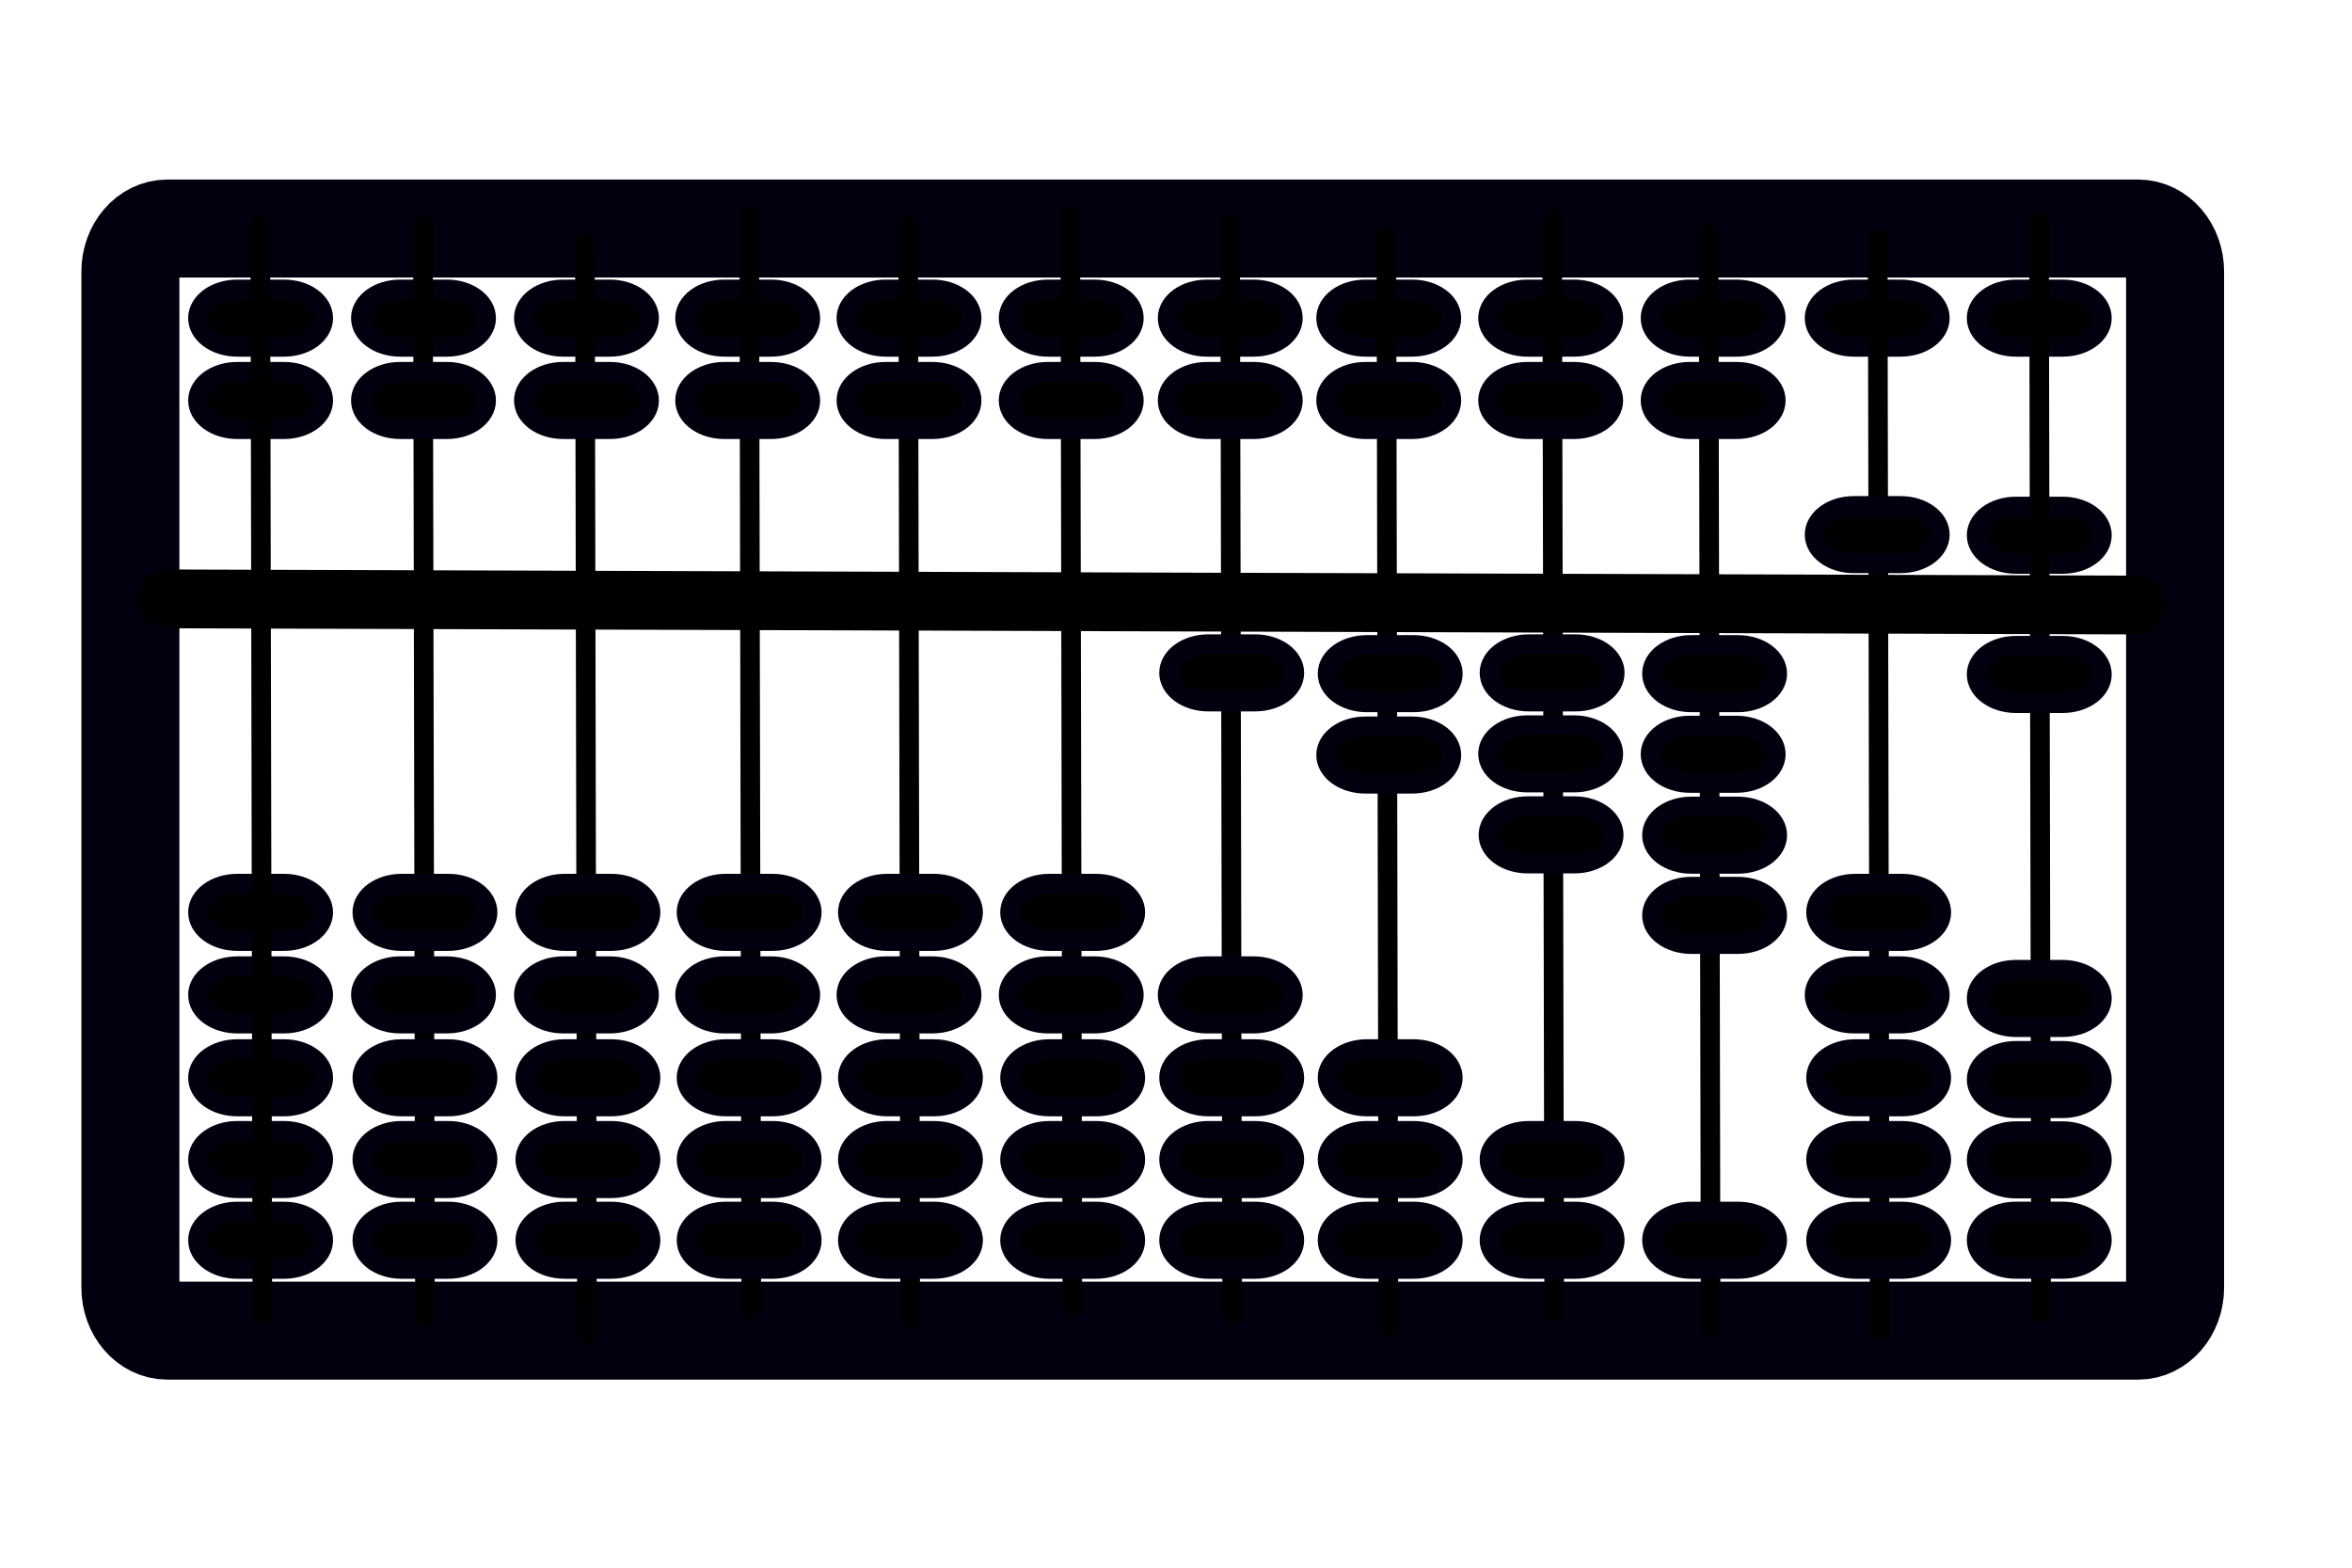
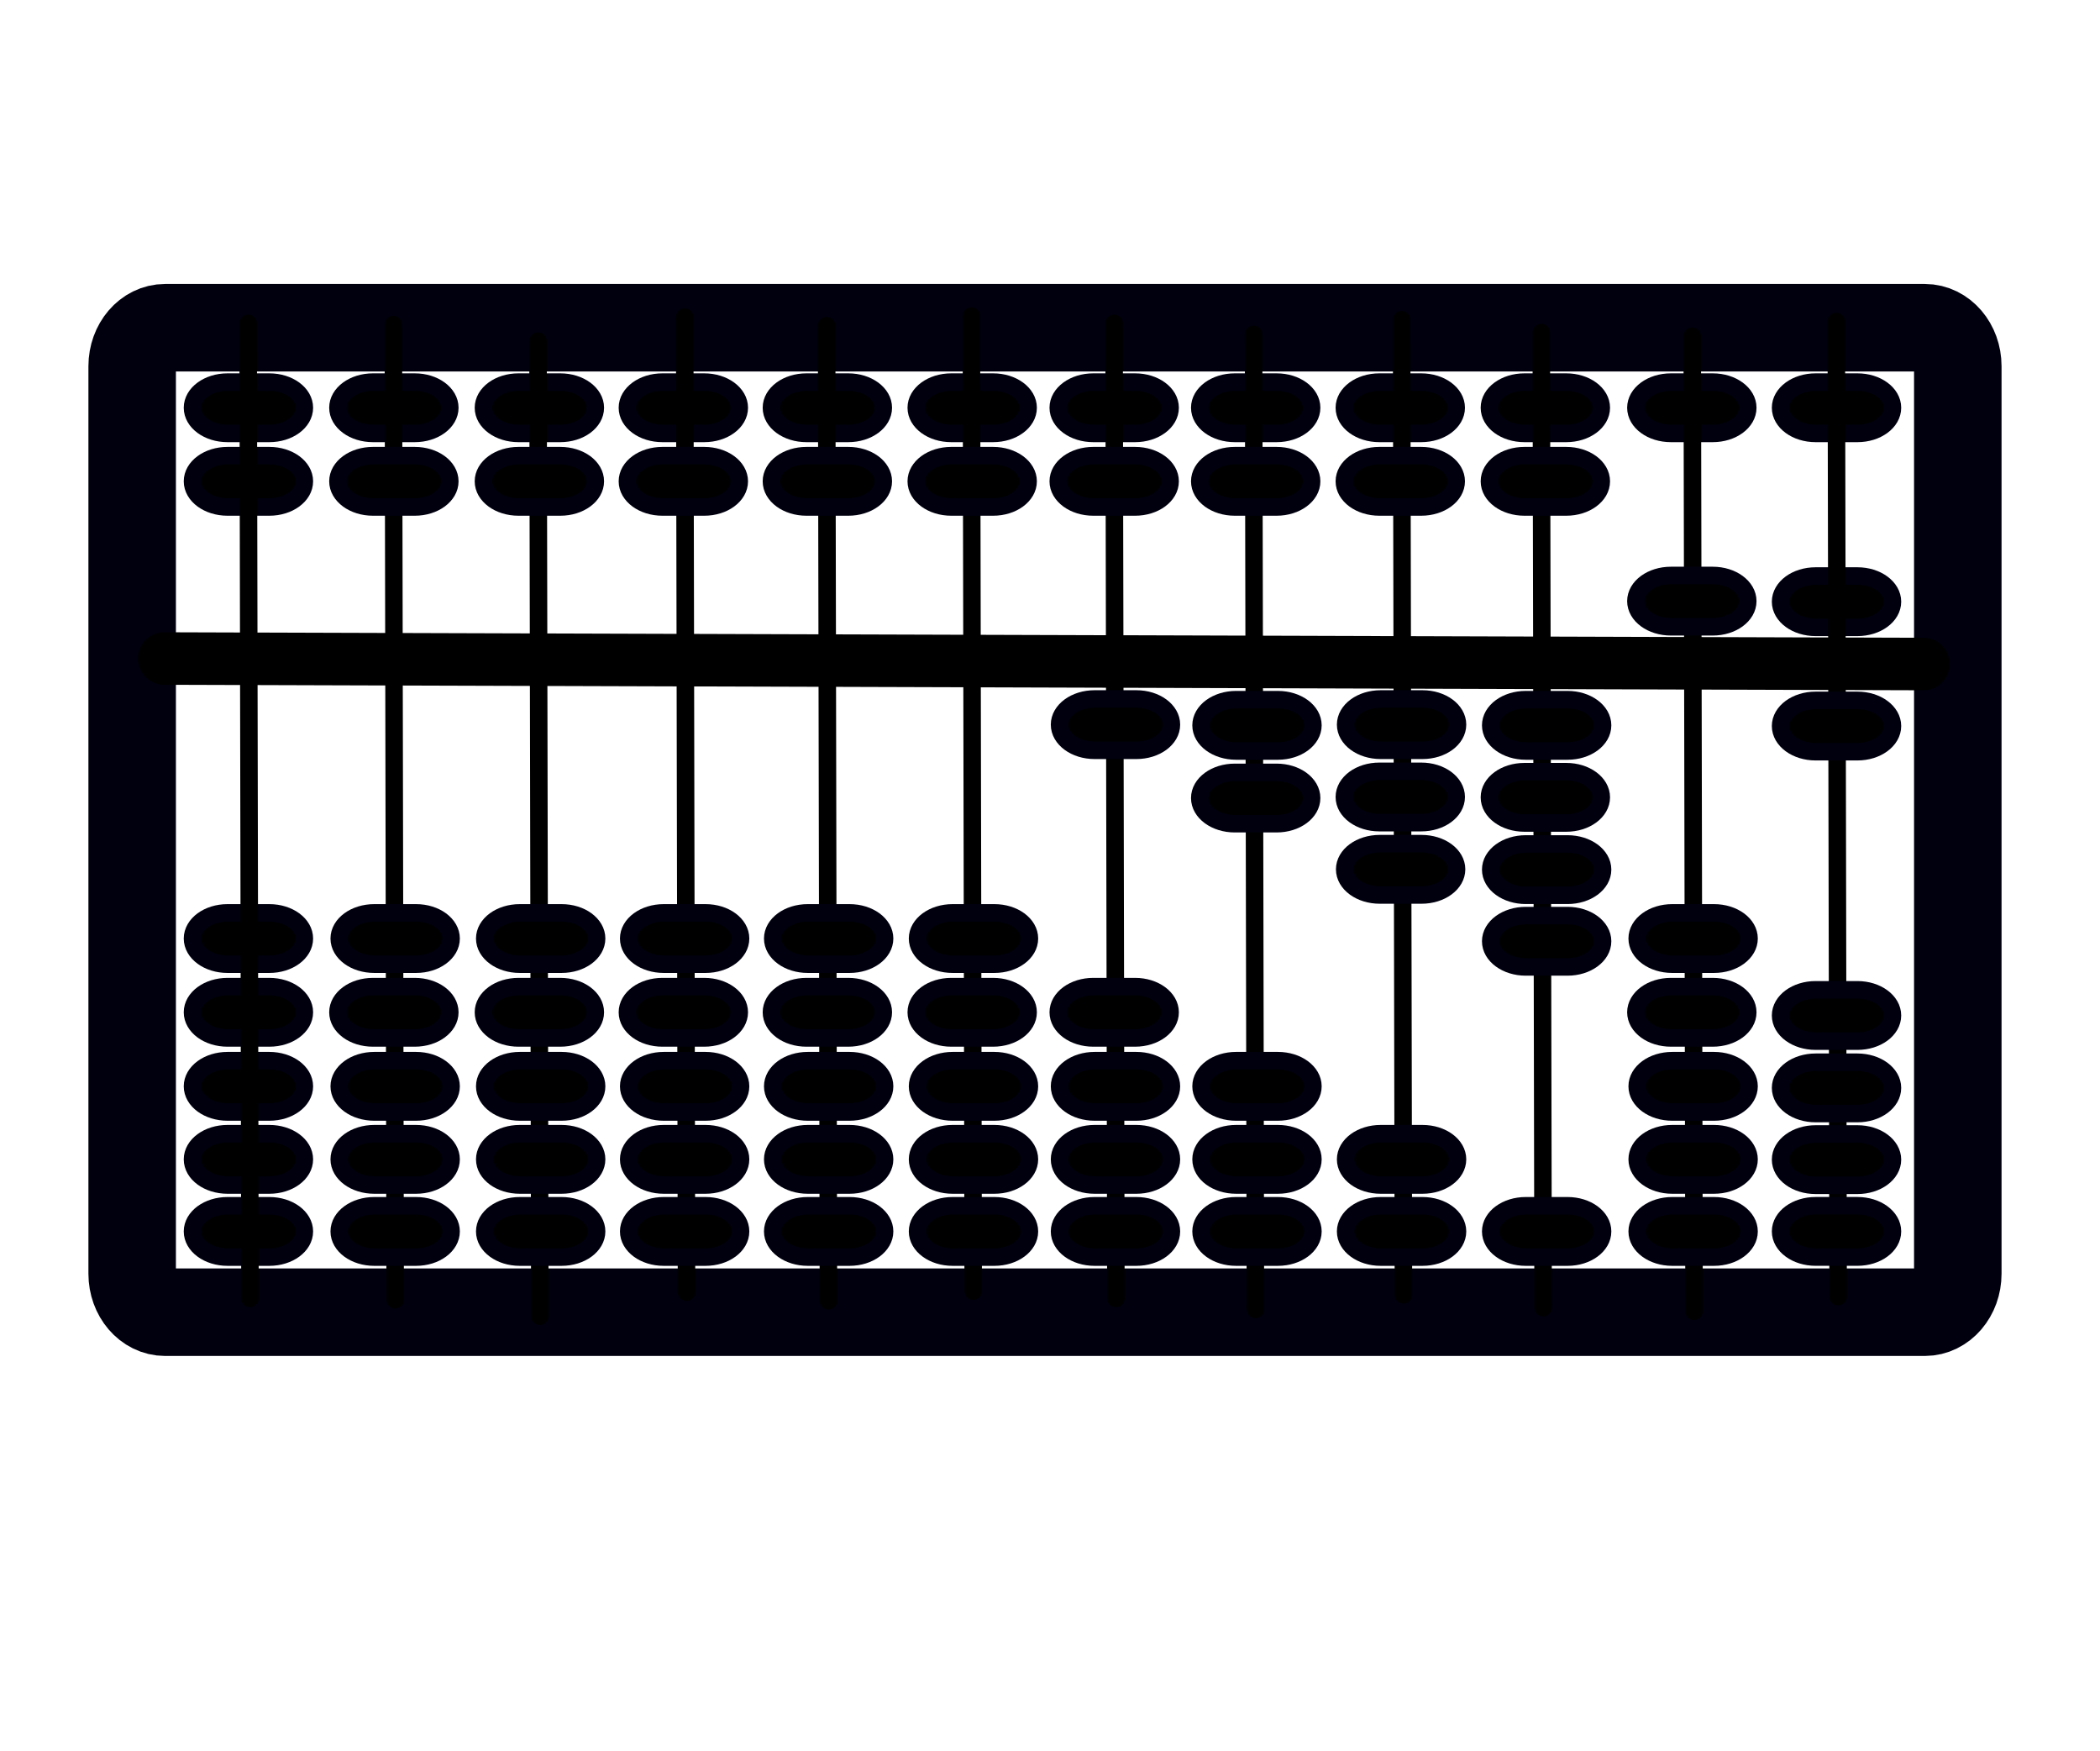
- <svg xmlns="http://www.w3.org/2000/svg" width="600mm" height="400mm" version="1.1" viewBox="0 0 600 400">
-   <g transform="translate(0,103)" stroke-linecap="round" stroke-linejoin="round">
-     <rect x="33.262" y="-44.69" width="521.61" height="281.21" rx="9.424" ry="10.995" fill="none" stroke="#00000f" stroke-width="25" style="paint-order:fill markers stroke" />
-     <path d="m42.408 49.802 502.62 1.571" fill="none" stroke="#000" stroke-width="15" />
-     <rect x="50.5" y="-29.16" width="31.961" height="14.66" rx="10" ry="10" stroke="#00000f" stroke-width="5" style="paint-order:fill markers stroke" />
-     <rect x="50.5" y="-8.147" width="31.961" height="14.66" rx="10" ry="10" stroke="#00000f" stroke-width="5" style="paint-order:fill markers stroke" />
-     <rect x="50.5" y="143.52" width="31.961" height="14.66" rx="10" ry="10" stroke="#00000f" stroke-width="5" style="paint-order:fill markers stroke" />
-     <rect x="50.5" y="164.67" width="31.961" height="14.66" rx="10" ry="10" stroke="#00000f" stroke-width="5" style="paint-order:fill markers stroke" />
-     <rect x="50.5" y="185.53" width="31.961" height="14.66" rx="10" ry="10" stroke="#00000f" stroke-width="5" style="paint-order:fill markers stroke" />
-     <rect x="50.5" y="206.12" width="31.961" height="14.66" rx="10" ry="10" stroke="#00000f" stroke-width="5" style="paint-order:fill markers stroke" />
-     <rect x="50.5" y="122.46" width="31.961" height="14.66" rx="10" ry="10" stroke="#00000f" stroke-width="5" style="paint-order:fill markers stroke" />
-     <path d="m66.924 232.6-0.524-278.53" fill="none" stroke="#000" stroke-width="5" />
-     <rect x="92.055" y="-29.16" width="31.961" height="14.66" rx="10" ry="10" stroke="#00000f" stroke-width="5" style="paint-order:fill markers stroke" />
-     <rect x="133.63" y="-29.16" width="31.961" height="14.66" rx="10" ry="10" stroke="#00000f" stroke-width="5" style="paint-order:fill markers stroke" />
-     <rect x="174.76" y="-29.16" width="31.961" height="14.66" rx="10" ry="10" stroke="#00000f" stroke-width="5" style="paint-order:fill markers stroke" />
-     <rect x="215.91" y="-29.16" width="31.961" height="14.66" rx="10" ry="10" stroke="#00000f" stroke-width="5" style="paint-order:fill markers stroke" />
-     <rect x="257.29" y="-29.16" width="31.961" height="14.66" rx="10" ry="10" stroke="#00000f" stroke-width="5" style="paint-order:fill markers stroke" />
-     <rect x="297.86" y="-29.16" width="31.961" height="14.66" rx="10" ry="10" stroke="#00000f" stroke-width="5" style="paint-order:fill markers stroke" />
-     <rect x="338.29" y="-29.16" width="31.961" height="14.66" rx="10" ry="10" stroke="#00000f" stroke-width="5" style="paint-order:fill markers stroke" />
-     <rect x="379.6" y="-29.16" width="31.961" height="14.66" rx="10" ry="10" stroke="#00000f" stroke-width="5" style="paint-order:fill markers stroke" />
-     <rect x="421.05" y="-29.16" width="31.961" height="14.66" rx="10" ry="10" stroke="#00000f" stroke-width="5" style="paint-order:fill markers stroke" />
-     <rect x="462.9" y="-29.16" width="31.961" height="14.66" rx="10" ry="10" stroke="#00000f" stroke-width="5" style="paint-order:fill markers stroke" />
-     <rect x="504.24" y="-29.16" width="31.961" height="14.66" rx="10" ry="10" stroke="#00000f" stroke-width="5" style="paint-order:fill markers stroke" />
-     <rect x="504.24" y="26.237" width="31.961" height="14.66" rx="10" ry="10" stroke="#00000f" stroke-width="5" style="paint-order:fill markers stroke" />
-     <path d="m108.41 232.96-0.524-278.53" fill="none" stroke="#000" stroke-width="5" />
-     <path d="m149.74 237.67-0.524-278.53" fill="none" stroke="#000" stroke-width="5" />
-     <path d="m191.65 230.8-0.524-278.53" fill="none" stroke="#000" stroke-width="5" />
-     <path d="m232.2 233.26-0.524-278.53" fill="none" stroke="#000" stroke-width="5" />
-     <path d="m273.56 230.51-0.524-278.53" fill="none" stroke="#000" stroke-width="5" />
-     <path d="m314.33 232.6-0.524-278.53" fill="none" stroke="#000" stroke-width="5" />
-     <path d="m354.19 235.74-0.524-278.53" fill="none" stroke="#000" stroke-width="5" />
-     <path d="m396.48 231.55-0.524-278.53" fill="none" stroke="#000" stroke-width="5" />
-     <path d="m436.39 235.22-0.524-278.53" fill="none" stroke="#000" stroke-width="5" />
-     <path d="m479.52 236.27-0.524-278.53" fill="none" stroke="#000" stroke-width="5" />
-     <path d="m520.68 232.08-0.524-278.53" fill="none" stroke="#000" stroke-width="5" />
-     <rect x="462.9" y="26.079" width="31.961" height="14.66" rx="10" ry="10" stroke="#00000f" stroke-width="5" style="paint-order:fill markers stroke" />
-     <rect x="504.24" y="61.757" width="31.961" height="14.66" rx="10" ry="10" stroke="#00000f" stroke-width="5" style="paint-order:fill markers stroke" />
-     <rect x="504.24" y="165.12" width="31.961" height="14.66" rx="10" ry="10" stroke="#00000f" stroke-width="5" style="paint-order:fill markers stroke" />
-     <rect x="504.24" y="185.61" width="31.961" height="14.66" rx="10" ry="10" stroke="#00000f" stroke-width="5" style="paint-order:fill markers stroke" />
-     <rect x="504.24" y="206.11" width="31.961" height="14.66" rx="10" ry="10" stroke="#00000f" stroke-width="5" style="paint-order:fill markers stroke" />
-     <rect x="504.24" y="144.43" width="31.961" height="14.66" rx="10" ry="10" stroke="#00000f" stroke-width="5" style="paint-order:fill markers stroke" />
-     <rect x="92.425" y="122.46" width="31.961" height="14.66" rx="10" ry="10" stroke="#00000f" stroke-width="5" style="paint-order:fill markers stroke" />
-     <rect x="92.055" y="143.52" width="31.961" height="14.66" rx="10" ry="10" stroke="#00000f" stroke-width="5" style="paint-order:fill markers stroke" />
-     <rect x="92.425" y="164.67" width="31.961" height="14.66" rx="10" ry="10" stroke="#00000f" stroke-width="5" style="paint-order:fill markers stroke" />
-     <rect x="92.425" y="185.53" width="31.961" height="14.66" rx="10" ry="10" stroke="#00000f" stroke-width="5" style="paint-order:fill markers stroke" />
-     <rect x="92.425" y="206.12" width="31.961" height="14.66" rx="10" ry="10" stroke="#00000f" stroke-width="5" style="paint-order:fill markers stroke" />
-     <rect x="216.28" y="122.46" width="31.961" height="14.66" rx="10" ry="10" stroke="#00000f" stroke-width="5" style="paint-order:fill markers stroke" />
-     <rect x="215.91" y="143.52" width="31.961" height="14.66" rx="10" ry="10" stroke="#00000f" stroke-width="5" style="paint-order:fill markers stroke" />
-     <rect x="216.28" y="164.67" width="31.961" height="14.66" rx="10" ry="10" stroke="#00000f" stroke-width="5" style="paint-order:fill markers stroke" />
-     <rect x="216.28" y="185.53" width="31.961" height="14.66" rx="10" ry="10" stroke="#00000f" stroke-width="5" style="paint-order:fill markers stroke" />
-     <rect x="216.28" y="206.12" width="31.961" height="14.66" rx="10" ry="10" stroke="#00000f" stroke-width="5" style="paint-order:fill markers stroke" />
-     <rect x="257.66" y="122.46" width="31.961" height="14.66" rx="10" ry="10" stroke="#00000f" stroke-width="5" style="paint-order:fill markers stroke" />
-     <rect x="257.29" y="143.52" width="31.961" height="14.66" rx="10" ry="10" stroke="#00000f" stroke-width="5" style="paint-order:fill markers stroke" />
-     <rect x="257.66" y="164.67" width="31.961" height="14.66" rx="10" ry="10" stroke="#00000f" stroke-width="5" style="paint-order:fill markers stroke" />
-     <rect x="257.66" y="185.53" width="31.961" height="14.66" rx="10" ry="10" stroke="#00000f" stroke-width="5" style="paint-order:fill markers stroke" />
-     <rect x="257.66" y="206.12" width="31.961" height="14.66" rx="10" ry="10" stroke="#00000f" stroke-width="5" style="paint-order:fill markers stroke" />
-     <rect x="421.42" y="61.556" width="31.961" height="14.66" rx="10" ry="10" stroke="#00000f" stroke-width="5" style="paint-order:fill markers stroke" />
-     <rect x="421.05" y="82.122" width="31.961" height="14.66" rx="10" ry="10" stroke="#00000f" stroke-width="5" style="paint-order:fill markers stroke" />
-     <rect x="421.42" y="102.77" width="31.961" height="14.66" rx="10" ry="10" stroke="#00000f" stroke-width="5" style="paint-order:fill markers stroke" />
-     <rect x="421.42" y="123.23" width="31.961" height="14.66" rx="10" ry="10" stroke="#00000f" stroke-width="5" style="paint-order:fill markers stroke" />
-     <rect x="421.42" y="206.12" width="31.961" height="14.66" rx="10" ry="10" stroke="#00000f" stroke-width="5" style="paint-order:fill markers stroke" />
-     <rect x="134" y="122.46" width="31.961" height="14.66" rx="10" ry="10" stroke="#00000f" stroke-width="5" style="paint-order:fill markers stroke" />
-     <rect x="133.63" y="143.52" width="31.961" height="14.66" rx="10" ry="10" stroke="#00000f" stroke-width="5" style="paint-order:fill markers stroke" />
-     <rect x="134" y="164.67" width="31.961" height="14.66" rx="10" ry="10" stroke="#00000f" stroke-width="5" style="paint-order:fill markers stroke" />
-     <rect x="134" y="185.53" width="31.961" height="14.66" rx="10" ry="10" stroke="#00000f" stroke-width="5" style="paint-order:fill markers stroke" />
-     <rect x="134" y="206.12" width="31.961" height="14.66" rx="10" ry="10" stroke="#00000f" stroke-width="5" style="paint-order:fill markers stroke" />
-     <rect x="92.055" y="-8.147" width="31.961" height="14.66" rx="10" ry="10" stroke="#00000f" stroke-width="5" style="paint-order:fill markers stroke" />
-     <rect x="133.63" y="-8.147" width="31.961" height="14.66" rx="10" ry="10" stroke="#00000f" stroke-width="5" style="paint-order:fill markers stroke" />
-     <rect x="174.76" y="-8.147" width="31.961" height="14.66" rx="10" ry="10" stroke="#00000f" stroke-width="5" style="paint-order:fill markers stroke" />
-     <rect x="215.91" y="-8.147" width="31.961" height="14.66" rx="10" ry="10" stroke="#00000f" stroke-width="5" style="paint-order:fill markers stroke" />
-     <rect x="257.29" y="-8.147" width="31.961" height="14.66" rx="10" ry="10" stroke="#00000f" stroke-width="5" style="paint-order:fill markers stroke" />
-     <rect x="297.86" y="-8.147" width="31.961" height="14.66" rx="10" ry="10" stroke="#00000f" stroke-width="5" style="paint-order:fill markers stroke" />
-     <rect x="338.29" y="-8.147" width="31.961" height="14.66" rx="10" ry="10" stroke="#00000f" stroke-width="5" style="paint-order:fill markers stroke" />
-     <rect x="379.6" y="-8.147" width="31.961" height="14.66" rx="10" ry="10" stroke="#00000f" stroke-width="5" style="paint-order:fill markers stroke" />
-     <rect x="421.05" y="-8.147" width="31.961" height="14.66" rx="10" ry="10" stroke="#00000f" stroke-width="5" style="paint-order:fill markers stroke" />
-     <rect x="175.13" y="122.46" width="31.961" height="14.66" rx="10" ry="10" stroke="#00000f" stroke-width="5" style="paint-order:fill markers stroke" />
-     <rect x="174.76" y="143.52" width="31.961" height="14.66" rx="10" ry="10" stroke="#00000f" stroke-width="5" style="paint-order:fill markers stroke" />
-     <rect x="175.13" y="164.67" width="31.961" height="14.66" rx="10" ry="10" stroke="#00000f" stroke-width="5" style="paint-order:fill markers stroke" />
-     <rect x="175.13" y="185.53" width="31.961" height="14.66" rx="10" ry="10" stroke="#00000f" stroke-width="5" style="paint-order:fill markers stroke" />
-     <rect x="175.13" y="206.12" width="31.961" height="14.66" rx="10" ry="10" stroke="#00000f" stroke-width="5" style="paint-order:fill markers stroke" />
-     <rect x="463.27" y="122.46" width="31.961" height="14.66" rx="10" ry="10" stroke="#00000f" stroke-width="5" style="paint-order:fill markers stroke" />
-     <rect x="462.9" y="143.52" width="31.961" height="14.66" rx="10" ry="10" stroke="#00000f" stroke-width="5" style="paint-order:fill markers stroke" />
-     <rect x="463.27" y="164.67" width="31.961" height="14.66" rx="10" ry="10" stroke="#00000f" stroke-width="5" style="paint-order:fill markers stroke" />
-     <rect x="463.27" y="185.53" width="31.961" height="14.66" rx="10" ry="10" stroke="#00000f" stroke-width="5" style="paint-order:fill markers stroke" />
-     <rect x="463.27" y="206.12" width="31.961" height="14.66" rx="10" ry="10" stroke="#00000f" stroke-width="5" style="paint-order:fill markers stroke" />
-     <rect x="379.97" y="61.356" width="31.961" height="14.66" rx="10" ry="10" stroke="#00000f" stroke-width="5" style="paint-order:fill markers stroke" />
-     <rect x="379.6" y="82.022" width="31.961" height="14.66" rx="10" ry="10" stroke="#00000f" stroke-width="5" style="paint-order:fill markers stroke" />
-     <rect x="379.7" y="102.69" width="31.961" height="14.66" rx="10" ry="10" stroke="#00000f" stroke-width="5" style="paint-order:fill markers stroke" />
-     <rect x="379.97" y="185.53" width="31.961" height="14.66" rx="10" ry="10" stroke="#00000f" stroke-width="5" style="paint-order:fill markers stroke" />
-     <rect x="379.97" y="206.12" width="31.961" height="14.66" rx="10" ry="10" stroke="#00000f" stroke-width="5" style="paint-order:fill markers stroke" />
-     <rect x="338.66" y="61.556" width="31.961" height="14.66" rx="10" ry="10" stroke="#00000f" stroke-width="5" style="paint-order:fill markers stroke" />
-     <rect x="338.29" y="82.322" width="31.961" height="14.66" rx="10" ry="10" stroke="#00000f" stroke-width="5" style="paint-order:fill markers stroke" />
-     <rect x="338.66" y="164.67" width="31.961" height="14.66" rx="10" ry="10" stroke="#00000f" stroke-width="5" style="paint-order:fill markers stroke" />
-     <rect x="338.66" y="185.53" width="31.961" height="14.66" rx="10" ry="10" stroke="#00000f" stroke-width="5" style="paint-order:fill markers stroke" />
-     <rect x="338.66" y="206.12" width="31.961" height="14.66" rx="10" ry="10" stroke="#00000f" stroke-width="5" style="paint-order:fill markers stroke" />
-     <rect x="298.23" y="61.356" width="31.961" height="14.66" rx="10" ry="10" stroke="#00000f" stroke-width="5" style="paint-order:fill markers stroke" />
-     <rect x="297.86" y="143.52" width="31.961" height="14.66" rx="10" ry="10" stroke="#00000f" stroke-width="5" style="paint-order:fill markers stroke" />
-     <rect x="298.23" y="164.67" width="31.961" height="14.66" rx="10" ry="10" stroke="#00000f" stroke-width="5" style="paint-order:fill markers stroke" />
-     <rect x="298.23" y="185.53" width="31.961" height="14.66" rx="10" ry="10" stroke="#00000f" stroke-width="5" style="paint-order:fill markers stroke" />
-     <rect x="298.23" y="206.12" width="31.961" height="14.66" rx="10" ry="10" stroke="#00000f" stroke-width="5" style="paint-order:fill markers stroke" />
+ <svg xmlns="http://www.w3.org/2000/svg" width="600mm" height="500mm" version="1.1" viewBox="0 0 600 500">
+   <g transform="translate(0,203)" stroke-linecap="round" stroke-linejoin="round">
+     <rect x="37.762" y="-109.39" width="521.61" height="281.21" rx="9.424" ry="10.995" fill="none" stroke="#00000f" stroke-width="25" style="paint-order:fill markers stroke" />
+     <path d="m46.908-14.898 502.62 1.571" fill="none" stroke="#000" stroke-width="15" />
+     <rect x="55" y="-93.859" width="31.961" height="14.66" rx="10" ry="10" stroke="#00000f" stroke-width="5" style="paint-order:fill markers stroke" />
+     <rect x="55" y="-72.846" width="31.961" height="14.66" rx="10" ry="10" stroke="#00000f" stroke-width="5" style="paint-order:fill markers stroke" />
+     <rect x="55" y="78.822" width="31.961" height="14.66" rx="10" ry="10" stroke="#00000f" stroke-width="5" style="paint-order:fill markers stroke" />
+     <rect x="55" y="99.971" width="31.961" height="14.66" rx="10" ry="10" stroke="#00000f" stroke-width="5" style="paint-order:fill markers stroke" />
+     <rect x="55" y="120.83" width="31.961" height="14.66" rx="10" ry="10" stroke="#00000f" stroke-width="5" style="paint-order:fill markers stroke" />
+     <rect x="55" y="141.42" width="31.961" height="14.66" rx="10" ry="10" stroke="#00000f" stroke-width="5" style="paint-order:fill markers stroke" />
+     <rect x="55" y="57.756" width="31.961" height="14.66" rx="10" ry="10" stroke="#00000f" stroke-width="5" style="paint-order:fill markers stroke" />
+     <path d="m71.424 167.9-0.524-278.53" fill="none" stroke="#000" stroke-width="5" />
+     <rect x="96.555" y="-93.859" width="31.961" height="14.66" rx="10" ry="10" stroke="#00000f" stroke-width="5" style="paint-order:fill markers stroke" />
+     <rect x="138.13" y="-93.859" width="31.961" height="14.66" rx="10" ry="10" stroke="#00000f" stroke-width="5" style="paint-order:fill markers stroke" />
+     <rect x="179.26" y="-93.859" width="31.961" height="14.66" rx="10" ry="10" stroke="#00000f" stroke-width="5" style="paint-order:fill markers stroke" />
+     <rect x="220.41" y="-93.859" width="31.961" height="14.66" rx="10" ry="10" stroke="#00000f" stroke-width="5" style="paint-order:fill markers stroke" />
+     <rect x="261.79" y="-93.859" width="31.961" height="14.66" rx="10" ry="10" stroke="#00000f" stroke-width="5" style="paint-order:fill markers stroke" />
+     <rect x="302.36" y="-93.859" width="31.961" height="14.66" rx="10" ry="10" stroke="#00000f" stroke-width="5" style="paint-order:fill markers stroke" />
+     <rect x="342.79" y="-93.859" width="31.961" height="14.66" rx="10" ry="10" stroke="#00000f" stroke-width="5" style="paint-order:fill markers stroke" />
+     <rect x="384.1" y="-93.859" width="31.961" height="14.66" rx="10" ry="10" stroke="#00000f" stroke-width="5" style="paint-order:fill markers stroke" />
+     <rect x="425.55" y="-93.859" width="31.961" height="14.66" rx="10" ry="10" stroke="#00000f" stroke-width="5" style="paint-order:fill markers stroke" />
+     <rect x="467.4" y="-93.859" width="31.961" height="14.66" rx="10" ry="10" stroke="#00000f" stroke-width="5" style="paint-order:fill markers stroke" />
+     <rect x="508.74" y="-93.859" width="31.961" height="14.66" rx="10" ry="10" stroke="#00000f" stroke-width="5" style="paint-order:fill markers stroke" />
+     <rect x="508.74" y="-38.463" width="31.961" height="14.66" rx="10" ry="10" stroke="#00000f" stroke-width="5" style="paint-order:fill markers stroke" />
+     <path d="m112.91 168.26-0.524-278.53" fill="none" stroke="#000" stroke-width="5" />
+     <path d="m154.24 172.97-0.524-278.53" fill="none" stroke="#000" stroke-width="5" />
+     <path d="m196.15 166.1-0.524-278.53" fill="none" stroke="#000" stroke-width="5" />
+     <path d="m236.7 168.56-0.524-278.53" fill="none" stroke="#000" stroke-width="5" />
+     <path d="m278.06 165.81-0.524-278.53" fill="none" stroke="#000" stroke-width="5" />
+     <path d="m318.83 167.9-0.524-278.53" fill="none" stroke="#000" stroke-width="5" />
+     <path d="m358.69 171.04-0.524-278.53" fill="none" stroke="#000" stroke-width="5" />
+     <path d="m400.98 166.86-0.524-278.53" fill="none" stroke="#000" stroke-width="5" />
+     <path d="m440.89 170.52-0.524-278.53" fill="none" stroke="#000" stroke-width="5" />
+     <path d="m484.02 171.57-0.524-278.53" fill="none" stroke="#000" stroke-width="5" />
+     <path d="m525.18 167.38-0.524-278.53" fill="none" stroke="#000" stroke-width="5" />
+     <rect x="467.4" y="-38.621" width="31.961" height="14.66" rx="10" ry="10" stroke="#00000f" stroke-width="5" style="paint-order:fill markers stroke" />
+     <rect x="508.74" y="-2.942" width="31.961" height="14.66" rx="10" ry="10" stroke="#00000f" stroke-width="5" style="paint-order:fill markers stroke" />
+     <rect x="508.74" y="100.42" width="31.961" height="14.66" rx="10" ry="10" stroke="#00000f" stroke-width="5" style="paint-order:fill markers stroke" />
+     <rect x="508.74" y="120.91" width="31.961" height="14.66" rx="10" ry="10" stroke="#00000f" stroke-width="5" style="paint-order:fill markers stroke" />
+     <rect x="508.74" y="141.41" width="31.961" height="14.66" rx="10" ry="10" stroke="#00000f" stroke-width="5" style="paint-order:fill markers stroke" />
+     <rect x="508.74" y="79.734" width="31.961" height="14.66" rx="10" ry="10" stroke="#00000f" stroke-width="5" style="paint-order:fill markers stroke" />
+     <rect x="96.925" y="57.756" width="31.961" height="14.66" rx="10" ry="10" stroke="#00000f" stroke-width="5" style="paint-order:fill markers stroke" />
+     <rect x="96.555" y="78.822" width="31.961" height="14.66" rx="10" ry="10" stroke="#00000f" stroke-width="5" style="paint-order:fill markers stroke" />
+     <rect x="96.925" y="99.971" width="31.961" height="14.66" rx="10" ry="10" stroke="#00000f" stroke-width="5" style="paint-order:fill markers stroke" />
+     <rect x="96.925" y="120.83" width="31.961" height="14.66" rx="10" ry="10" stroke="#00000f" stroke-width="5" style="paint-order:fill markers stroke" />
+     <rect x="96.925" y="141.42" width="31.961" height="14.66" rx="10" ry="10" stroke="#00000f" stroke-width="5" style="paint-order:fill markers stroke" />
+     <rect x="220.78" y="57.756" width="31.961" height="14.66" rx="10" ry="10" stroke="#00000f" stroke-width="5" style="paint-order:fill markers stroke" />
+     <rect x="220.41" y="78.822" width="31.961" height="14.66" rx="10" ry="10" stroke="#00000f" stroke-width="5" style="paint-order:fill markers stroke" />
+     <rect x="220.78" y="99.971" width="31.961" height="14.66" rx="10" ry="10" stroke="#00000f" stroke-width="5" style="paint-order:fill markers stroke" />
+     <rect x="220.78" y="120.83" width="31.961" height="14.66" rx="10" ry="10" stroke="#00000f" stroke-width="5" style="paint-order:fill markers stroke" />
+     <rect x="220.78" y="141.42" width="31.961" height="14.66" rx="10" ry="10" stroke="#00000f" stroke-width="5" style="paint-order:fill markers stroke" />
+     <rect x="262.16" y="57.756" width="31.961" height="14.66" rx="10" ry="10" stroke="#00000f" stroke-width="5" style="paint-order:fill markers stroke" />
+     <rect x="261.79" y="78.822" width="31.961" height="14.66" rx="10" ry="10" stroke="#00000f" stroke-width="5" style="paint-order:fill markers stroke" />
+     <rect x="262.16" y="99.971" width="31.961" height="14.66" rx="10" ry="10" stroke="#00000f" stroke-width="5" style="paint-order:fill markers stroke" />
+     <rect x="262.16" y="120.83" width="31.961" height="14.66" rx="10" ry="10" stroke="#00000f" stroke-width="5" style="paint-order:fill markers stroke" />
+     <rect x="262.16" y="141.42" width="31.961" height="14.66" rx="10" ry="10" stroke="#00000f" stroke-width="5" style="paint-order:fill markers stroke" />
+     <rect x="425.92" y="-3.143" width="31.961" height="14.66" rx="10" ry="10" stroke="#00000f" stroke-width="5" style="paint-order:fill markers stroke" />
+     <rect x="425.55" y="17.423" width="31.961" height="14.66" rx="10" ry="10" stroke="#00000f" stroke-width="5" style="paint-order:fill markers stroke" />
+     <rect x="425.92" y="38.071" width="31.961" height="14.66" rx="10" ry="10" stroke="#00000f" stroke-width="5" style="paint-order:fill markers stroke" />
+     <rect x="425.92" y="58.533" width="31.961" height="14.66" rx="10" ry="10" stroke="#00000f" stroke-width="5" style="paint-order:fill markers stroke" />
+     <rect x="425.92" y="141.42" width="31.961" height="14.66" rx="10" ry="10" stroke="#00000f" stroke-width="5" style="paint-order:fill markers stroke" />
+     <rect x="138.5" y="57.756" width="31.961" height="14.66" rx="10" ry="10" stroke="#00000f" stroke-width="5" style="paint-order:fill markers stroke" />
+     <rect x="138.13" y="78.822" width="31.961" height="14.66" rx="10" ry="10" stroke="#00000f" stroke-width="5" style="paint-order:fill markers stroke" />
+     <rect x="138.5" y="99.971" width="31.961" height="14.66" rx="10" ry="10" stroke="#00000f" stroke-width="5" style="paint-order:fill markers stroke" />
+     <rect x="138.5" y="120.83" width="31.961" height="14.66" rx="10" ry="10" stroke="#00000f" stroke-width="5" style="paint-order:fill markers stroke" />
+     <rect x="138.5" y="141.42" width="31.961" height="14.66" rx="10" ry="10" stroke="#00000f" stroke-width="5" style="paint-order:fill markers stroke" />
+     <rect x="96.555" y="-72.846" width="31.961" height="14.66" rx="10" ry="10" stroke="#00000f" stroke-width="5" style="paint-order:fill markers stroke" />
+     <rect x="138.13" y="-72.846" width="31.961" height="14.66" rx="10" ry="10" stroke="#00000f" stroke-width="5" style="paint-order:fill markers stroke" />
+     <rect x="179.26" y="-72.846" width="31.961" height="14.66" rx="10" ry="10" stroke="#00000f" stroke-width="5" style="paint-order:fill markers stroke" />
+     <rect x="220.41" y="-72.846" width="31.961" height="14.66" rx="10" ry="10" stroke="#00000f" stroke-width="5" style="paint-order:fill markers stroke" />
+     <rect x="261.79" y="-72.846" width="31.961" height="14.66" rx="10" ry="10" stroke="#00000f" stroke-width="5" style="paint-order:fill markers stroke" />
+     <rect x="302.36" y="-72.846" width="31.961" height="14.66" rx="10" ry="10" stroke="#00000f" stroke-width="5" style="paint-order:fill markers stroke" />
+     <rect x="342.79" y="-72.846" width="31.961" height="14.66" rx="10" ry="10" stroke="#00000f" stroke-width="5" style="paint-order:fill markers stroke" />
+     <rect x="384.1" y="-72.846" width="31.961" height="14.66" rx="10" ry="10" stroke="#00000f" stroke-width="5" style="paint-order:fill markers stroke" />
+     <rect x="425.55" y="-72.846" width="31.961" height="14.66" rx="10" ry="10" stroke="#00000f" stroke-width="5" style="paint-order:fill markers stroke" />
+     <rect x="179.63" y="57.756" width="31.961" height="14.66" rx="10" ry="10" stroke="#00000f" stroke-width="5" style="paint-order:fill markers stroke" />
+     <rect x="179.26" y="78.822" width="31.961" height="14.66" rx="10" ry="10" stroke="#00000f" stroke-width="5" style="paint-order:fill markers stroke" />
+     <rect x="179.63" y="99.971" width="31.961" height="14.66" rx="10" ry="10" stroke="#00000f" stroke-width="5" style="paint-order:fill markers stroke" />
+     <rect x="179.63" y="120.83" width="31.961" height="14.66" rx="10" ry="10" stroke="#00000f" stroke-width="5" style="paint-order:fill markers stroke" />
+     <rect x="179.63" y="141.42" width="31.961" height="14.66" rx="10" ry="10" stroke="#00000f" stroke-width="5" style="paint-order:fill markers stroke" />
+     <rect x="467.77" y="57.756" width="31.961" height="14.66" rx="10" ry="10" stroke="#00000f" stroke-width="5" style="paint-order:fill markers stroke" />
+     <rect x="467.4" y="78.822" width="31.961" height="14.66" rx="10" ry="10" stroke="#00000f" stroke-width="5" style="paint-order:fill markers stroke" />
+     <rect x="467.77" y="99.971" width="31.961" height="14.66" rx="10" ry="10" stroke="#00000f" stroke-width="5" style="paint-order:fill markers stroke" />
+     <rect x="467.77" y="120.83" width="31.961" height="14.66" rx="10" ry="10" stroke="#00000f" stroke-width="5" style="paint-order:fill markers stroke" />
+     <rect x="467.77" y="141.42" width="31.961" height="14.66" rx="10" ry="10" stroke="#00000f" stroke-width="5" style="paint-order:fill markers stroke" />
+     <rect x="384.47" y="-3.344" width="31.961" height="14.66" rx="10" ry="10" stroke="#00000f" stroke-width="5" style="paint-order:fill markers stroke" />
+     <rect x="384.1" y="17.323" width="31.961" height="14.66" rx="10" ry="10" stroke="#00000f" stroke-width="5" style="paint-order:fill markers stroke" />
+     <rect x="384.2" y="37.986" width="31.961" height="14.66" rx="10" ry="10" stroke="#00000f" stroke-width="5" style="paint-order:fill markers stroke" />
+     <rect x="384.47" y="120.83" width="31.961" height="14.66" rx="10" ry="10" stroke="#00000f" stroke-width="5" style="paint-order:fill markers stroke" />
+     <rect x="384.47" y="141.42" width="31.961" height="14.66" rx="10" ry="10" stroke="#00000f" stroke-width="5" style="paint-order:fill markers stroke" />
+     <rect x="343.16" y="-3.143" width="31.961" height="14.66" rx="10" ry="10" stroke="#00000f" stroke-width="5" style="paint-order:fill markers stroke" />
+     <rect x="342.79" y="17.623" width="31.961" height="14.66" rx="10" ry="10" stroke="#00000f" stroke-width="5" style="paint-order:fill markers stroke" />
+     <rect x="343.16" y="99.971" width="31.961" height="14.66" rx="10" ry="10" stroke="#00000f" stroke-width="5" style="paint-order:fill markers stroke" />
+     <rect x="343.16" y="120.83" width="31.961" height="14.66" rx="10" ry="10" stroke="#00000f" stroke-width="5" style="paint-order:fill markers stroke" />
+     <rect x="343.16" y="141.42" width="31.961" height="14.66" rx="10" ry="10" stroke="#00000f" stroke-width="5" style="paint-order:fill markers stroke" />
+     <rect x="302.73" y="-3.344" width="31.961" height="14.66" rx="10" ry="10" stroke="#00000f" stroke-width="5" style="paint-order:fill markers stroke" />
+     <rect x="302.36" y="78.822" width="31.961" height="14.66" rx="10" ry="10" stroke="#00000f" stroke-width="5" style="paint-order:fill markers stroke" />
+     <rect x="302.73" y="99.971" width="31.961" height="14.66" rx="10" ry="10" stroke="#00000f" stroke-width="5" style="paint-order:fill markers stroke" />
+     <rect x="302.73" y="120.83" width="31.961" height="14.66" rx="10" ry="10" stroke="#00000f" stroke-width="5" style="paint-order:fill markers stroke" />
+     <rect x="302.73" y="141.42" width="31.961" height="14.66" rx="10" ry="10" stroke="#00000f" stroke-width="5" style="paint-order:fill markers stroke" />
  </g>
</svg>
